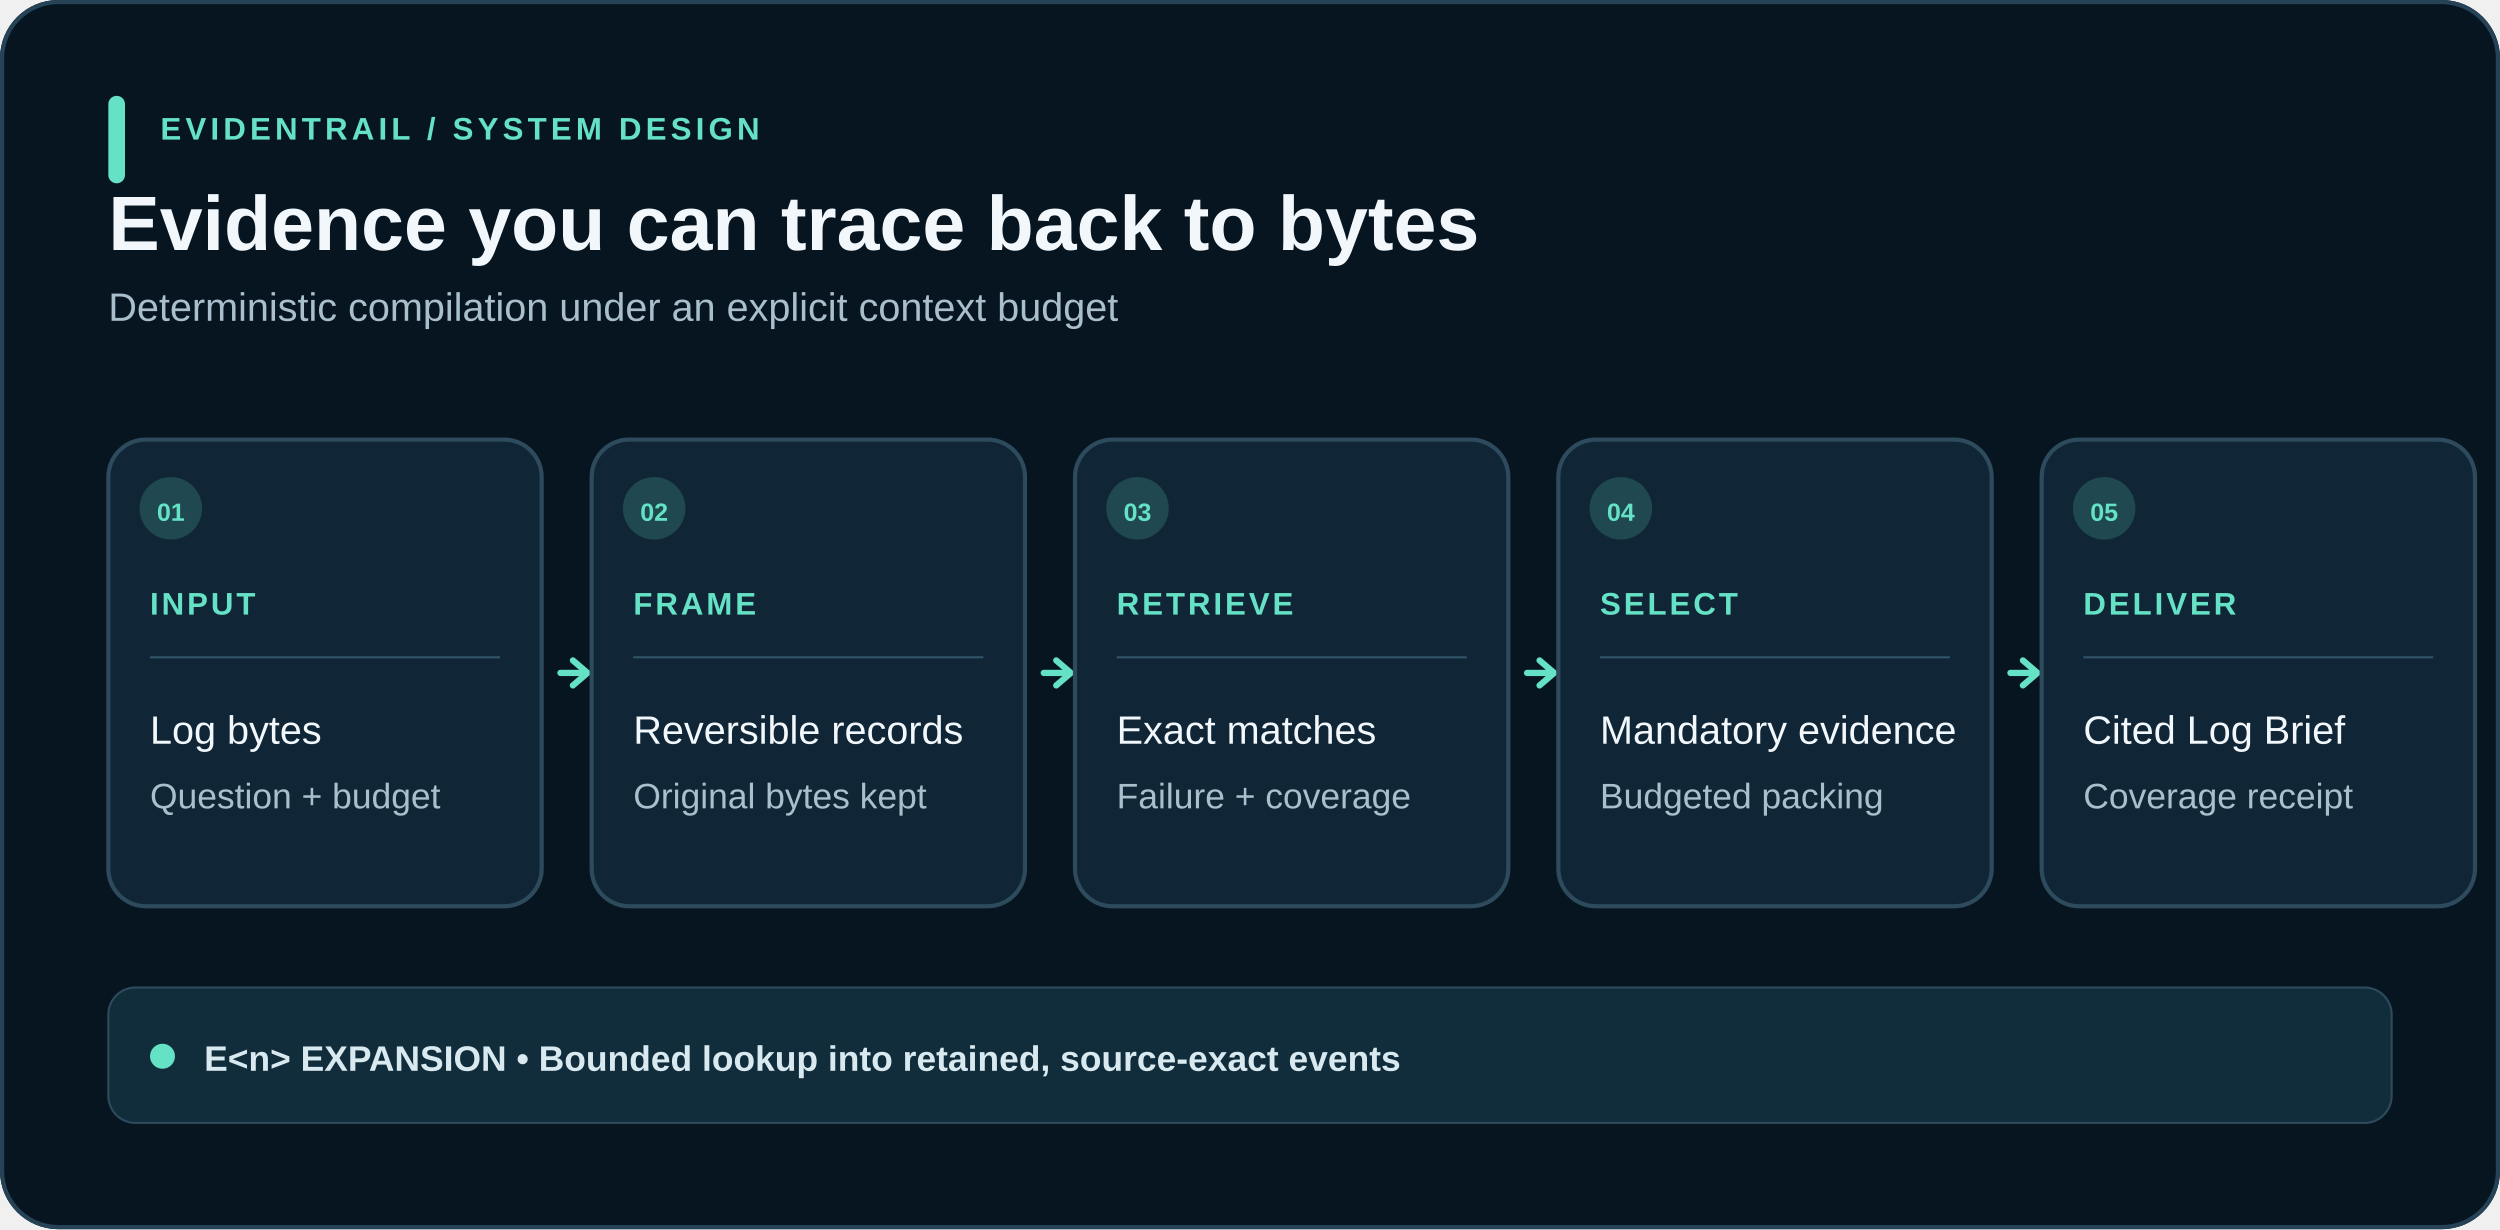
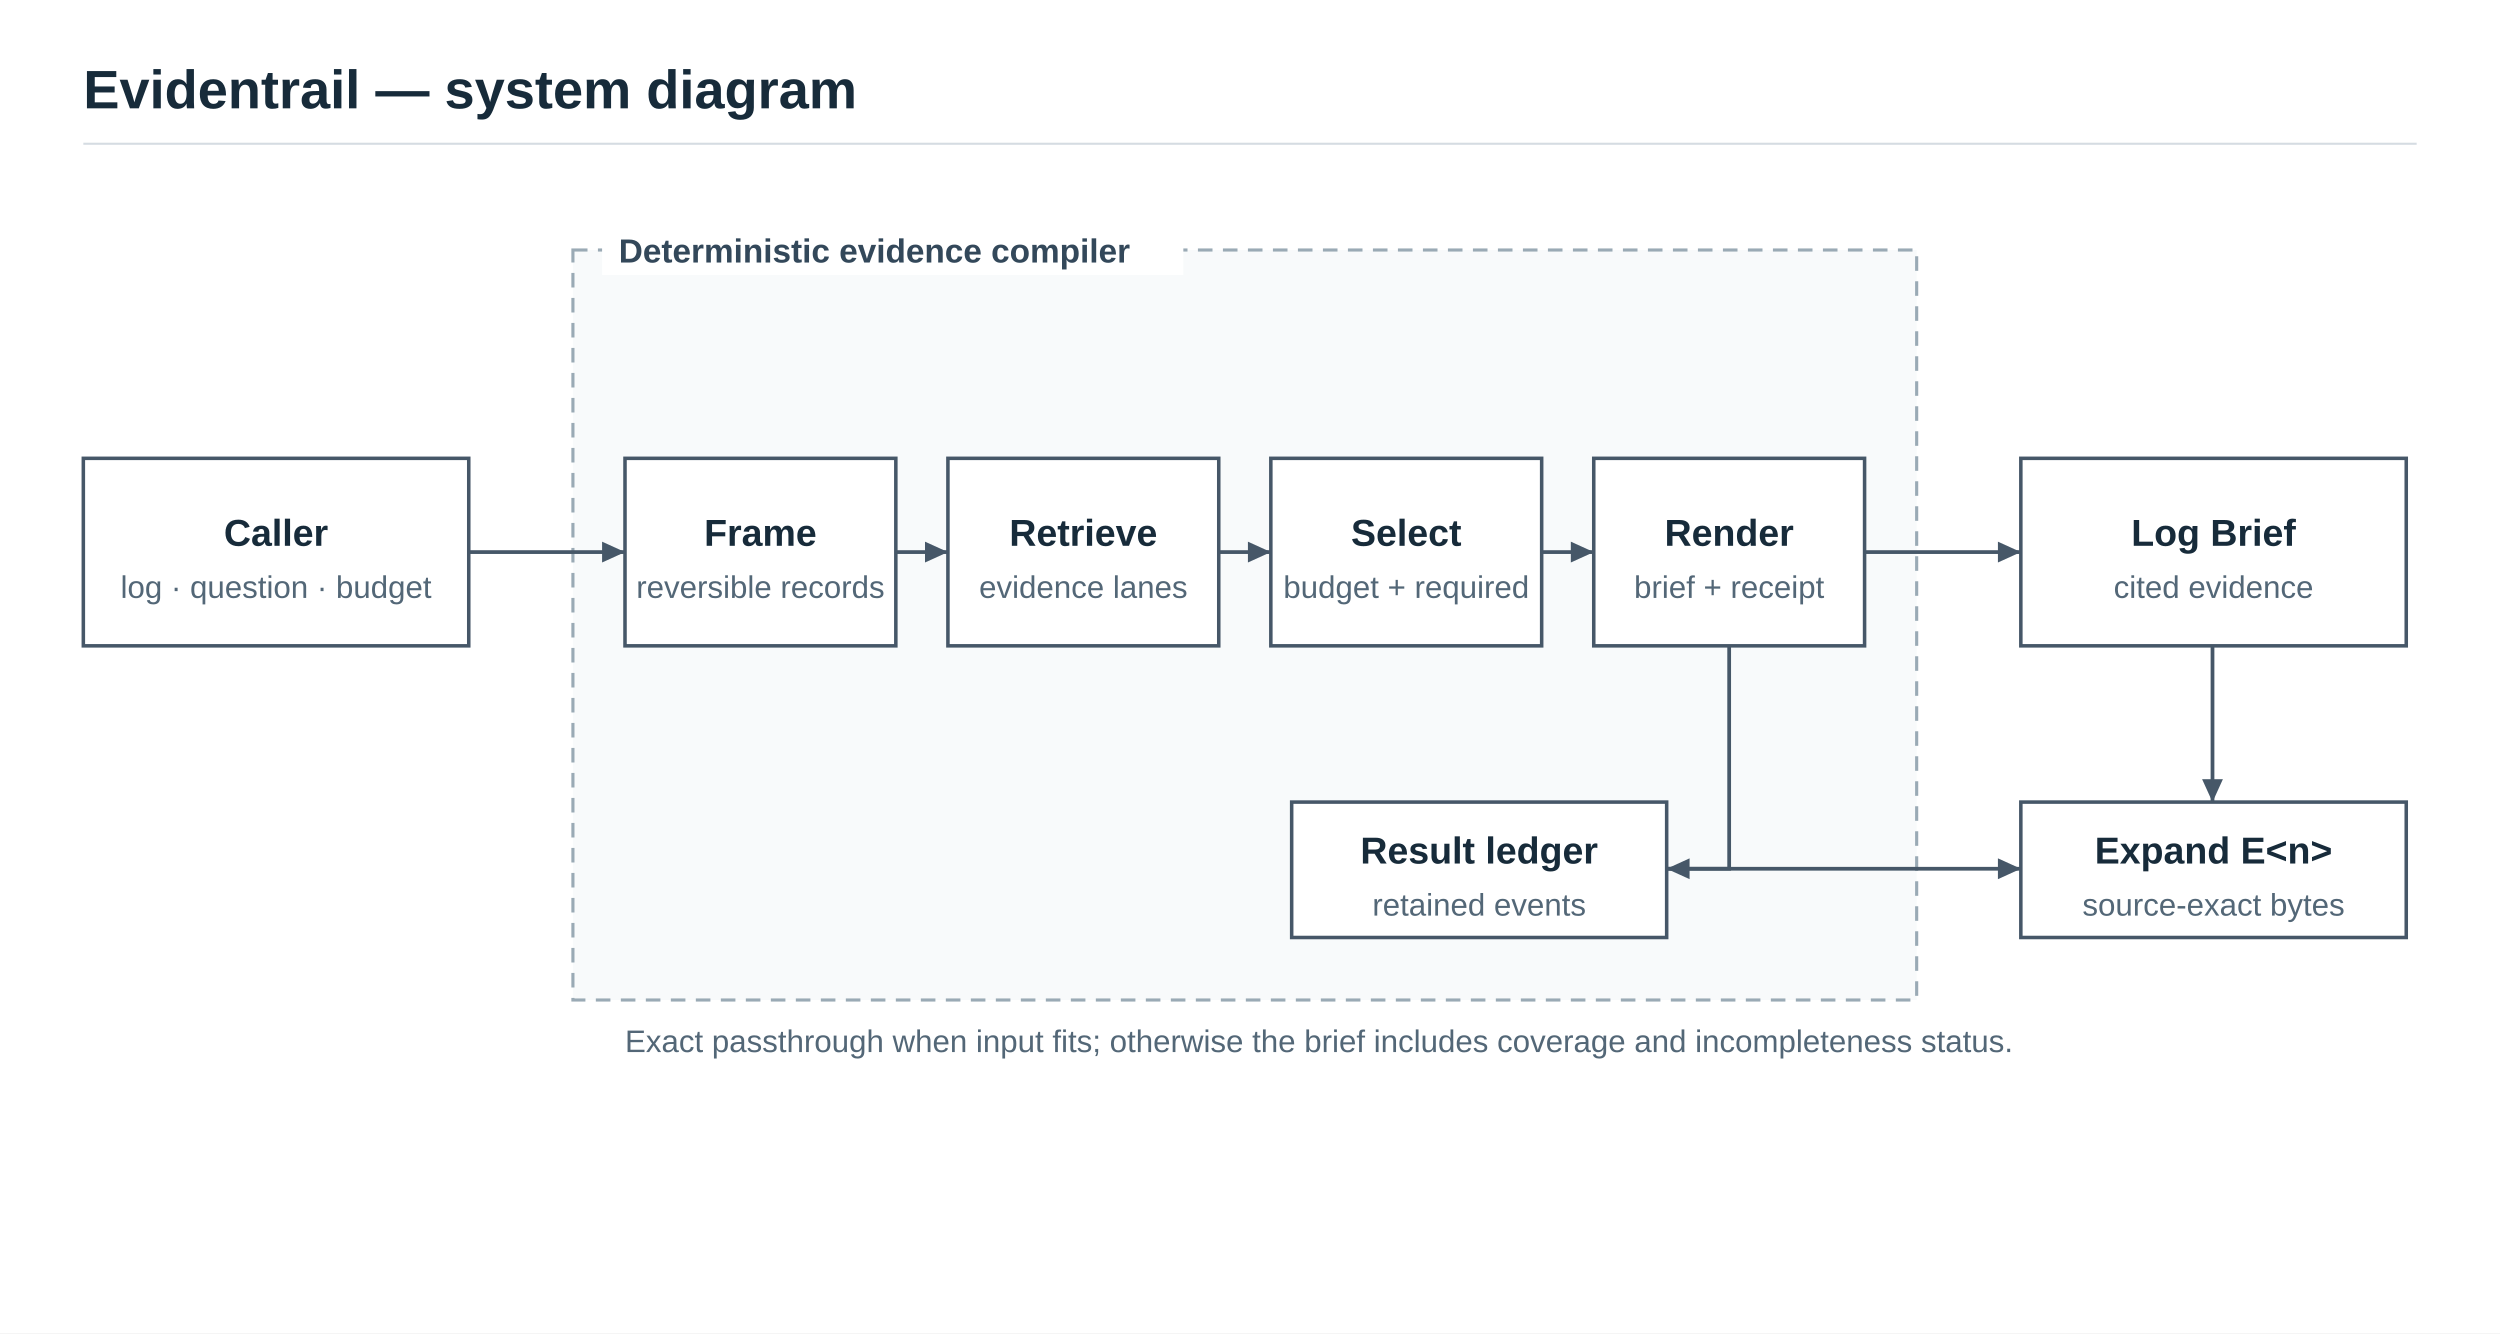
- <svg xmlns="http://www.w3.org/2000/svg" width="1200" height="590" viewBox="0 0 1200 590" role="img" aria-labelledby="title desc">
-   <rect width="1200" height="590" rx="28" fill="#071521" />
-   <rect x="1" y="1" width="1198" height="588" rx="27" fill="none" stroke="#254256" stroke-width="2" />
-   <rect x="52" y="46" width="8" height="42" rx="4" fill="#65e1c5" />
-   <text x="77" y="67" fill="#65e1c5" font-family="Arial, Helvetica, sans-serif" font-size="15" font-weight="700" letter-spacing="2">EVIDENTRAIL  /  SYSTEM DESIGN</text>
-   <text x="52" y="120" fill="#f1f7fb" font-family="Arial, Helvetica, sans-serif" font-size="37" font-weight="700">Evidence you can trace back to bytes</text>
-   <text x="52" y="154" fill="#a9bfcb" font-family="Arial, Helvetica, sans-serif" font-size="19">Deterministic compilation under an explicit context budget</text>
-   <rect x="52" y="211" width="208" height="224" rx="18" fill="#102637" stroke="#2d4b5d" stroke-width="2" />
-   <circle cx="82" cy="244" r="15" fill="#65e1c5" opacity=".18" />
-   <text x="82" y="250" text-anchor="middle" fill="#65e1c5" font-family="Arial, Helvetica, sans-serif" font-size="12" font-weight="700">01</text>
-   <text x="72" y="295" fill="#65e1c5" font-family="Arial, Helvetica, sans-serif" font-size="15" font-weight="700" letter-spacing="1.4">INPUT</text>
-   <rect x="72" y="315" width="168" height="1" fill="#315469" />
-   <text x="72" y="357" fill="#f1f7fb" font-family="Arial, Helvetica, sans-serif" font-size="19">Log bytes</text>
-   <text x="72" y="388" fill="#a9bfcb" font-family="Arial, Helvetica, sans-serif" font-size="17">Question + budget</text>
-   <path d="M 269 323 H 280" stroke="#65e1c5" stroke-width="3" stroke-linecap="round" />
-   <path d="M 275 317 L 282 323 L 275 329" fill="none" stroke="#65e1c5" stroke-width="3" stroke-linecap="round" stroke-linejoin="round" />
-   <rect x="284" y="211" width="208" height="224" rx="18" fill="#102637" stroke="#2d4b5d" stroke-width="2" />
-   <circle cx="314" cy="244" r="15" fill="#65e1c5" opacity=".18" />
-   <text x="314" y="250" text-anchor="middle" fill="#65e1c5" font-family="Arial, Helvetica, sans-serif" font-size="12" font-weight="700">02</text>
-   <text x="304" y="295" fill="#65e1c5" font-family="Arial, Helvetica, sans-serif" font-size="15" font-weight="700" letter-spacing="1.4">FRAME</text>
-   <rect x="304" y="315" width="168" height="1" fill="#315469" />
-   <text x="304" y="357" fill="#f1f7fb" font-family="Arial, Helvetica, sans-serif" font-size="19">Reversible records</text>
-   <text x="304" y="388" fill="#a9bfcb" font-family="Arial, Helvetica, sans-serif" font-size="17">Original bytes kept</text>
-   <path d="M 501 323 H 512" stroke="#65e1c5" stroke-width="3" stroke-linecap="round" />
-   <path d="M 507 317 L 514 323 L 507 329" fill="none" stroke="#65e1c5" stroke-width="3" stroke-linecap="round" stroke-linejoin="round" />
-   <rect x="516" y="211" width="208" height="224" rx="18" fill="#102637" stroke="#2d4b5d" stroke-width="2" />
-   <circle cx="546" cy="244" r="15" fill="#65e1c5" opacity=".18" />
-   <text x="546" y="250" text-anchor="middle" fill="#65e1c5" font-family="Arial, Helvetica, sans-serif" font-size="12" font-weight="700">03</text>
-   <text x="536" y="295" fill="#65e1c5" font-family="Arial, Helvetica, sans-serif" font-size="15" font-weight="700" letter-spacing="1.4">RETRIEVE</text>
-   <rect x="536" y="315" width="168" height="1" fill="#315469" />
-   <text x="536" y="357" fill="#f1f7fb" font-family="Arial, Helvetica, sans-serif" font-size="19">Exact matches</text>
-   <text x="536" y="388" fill="#a9bfcb" font-family="Arial, Helvetica, sans-serif" font-size="17">Failure + coverage</text>
-   <path d="M 733 323 H 744" stroke="#65e1c5" stroke-width="3" stroke-linecap="round" />
-   <path d="M 739 317 L 746 323 L 739 329" fill="none" stroke="#65e1c5" stroke-width="3" stroke-linecap="round" stroke-linejoin="round" />
-   <rect x="748" y="211" width="208" height="224" rx="18" fill="#102637" stroke="#2d4b5d" stroke-width="2" />
-   <circle cx="778" cy="244" r="15" fill="#65e1c5" opacity=".18" />
-   <text x="778" y="250" text-anchor="middle" fill="#65e1c5" font-family="Arial, Helvetica, sans-serif" font-size="12" font-weight="700">04</text>
-   <text x="768" y="295" fill="#65e1c5" font-family="Arial, Helvetica, sans-serif" font-size="15" font-weight="700" letter-spacing="1.4">SELECT</text>
-   <rect x="768" y="315" width="168" height="1" fill="#315469" />
-   <text x="768" y="357" fill="#f1f7fb" font-family="Arial, Helvetica, sans-serif" font-size="19">Mandatory evidence</text>
-   <text x="768" y="388" fill="#a9bfcb" font-family="Arial, Helvetica, sans-serif" font-size="17">Budgeted packing</text>
-   <path d="M 965 323 H 976" stroke="#65e1c5" stroke-width="3" stroke-linecap="round" />
-   <path d="M 971 317 L 978 323 L 971 329" fill="none" stroke="#65e1c5" stroke-width="3" stroke-linecap="round" stroke-linejoin="round" />
-   <rect x="980" y="211" width="208" height="224" rx="18" fill="#102637" stroke="#2d4b5d" stroke-width="2" />
-   <circle cx="1010" cy="244" r="15" fill="#65e1c5" opacity=".18" />
-   <text x="1010" y="250" text-anchor="middle" fill="#65e1c5" font-family="Arial, Helvetica, sans-serif" font-size="12" font-weight="700">05</text>
-   <text x="1000" y="295" fill="#65e1c5" font-family="Arial, Helvetica, sans-serif" font-size="15" font-weight="700" letter-spacing="1.4">DELIVER</text>
-   <rect x="1000" y="315" width="168" height="1" fill="#315469" />
-   <text x="1000" y="357" fill="#f1f7fb" font-family="Arial, Helvetica, sans-serif" font-size="19">Cited Log Brief</text>
-   <text x="1000" y="388" fill="#a9bfcb" font-family="Arial, Helvetica, sans-serif" font-size="17">Coverage receipt</text>
-   <rect x="52" y="474" width="1096" height="65" rx="13" fill="#112d3c" stroke="#2d4b5d" />
-   <circle cx="78" cy="507" r="6" fill="#65e1c5" />
-   <text x="98" y="514" fill="#d8e9ef" font-family="Arial, Helvetica, sans-serif" font-size="17" font-weight="600">E&lt;n&gt; EXPANSION   •   Bounded lookup into retained, source-exact events</text>
+ <svg xmlns="http://www.w3.org/2000/svg" width="1200" height="640" viewBox="0 0 1200 640" role="img" aria-labelledby="title desc">
+   <defs>
+     <marker id="arrow" markerWidth="9" markerHeight="9" refX="8" refY="4.5" orient="auto" markerUnits="userSpaceOnUse">
+       <path d="M 0 0 L 9 4.5 L 0 9" fill="none" stroke="#465768" stroke-width="1.5" />
+     </marker>
+   </defs>
+   <rect width="1200" height="640" fill="#ffffff" />
+   <text x="40" y="52" font-family="Arial, Helvetica, sans-serif" font-size="26" font-weight="700" fill="#172b3a">Evidentrail — system diagram</text>
+   <path d="M 40 69 H 1160" stroke="#d5dce2" stroke-width="1" />
+   <rect x="40" y="220" width="185" height="90" fill="#ffffff" stroke="#465768" stroke-width="1.7" />
+   <text x="132.5" y="262.0" text-anchor="middle" font-family="Arial, Helvetica, sans-serif" font-size="18" font-weight="700" fill="#172b3a">Caller</text>
+   <text x="132.5" y="287.0" text-anchor="middle" font-family="Arial, Helvetica, sans-serif" font-size="15" fill="#536777">log · question · budget</text>
+   <rect x="275" y="120" width="645" height="360" fill="#f8fafb" stroke="#9aaab5" stroke-width="1.5" stroke-dasharray="7 5" />
+   <rect x="289" y="110" width="279" height="22" fill="#ffffff" />
+   <text x="297" y="126" font-family="Arial, Helvetica, sans-serif" font-size="16" font-weight="700" fill="#33485a">Deterministic evidence compiler</text>
+   <rect x="300" y="220" width="130" height="90" fill="#ffffff" stroke="#465768" stroke-width="1.7" />
+   <text x="365.0" y="262.0" text-anchor="middle" font-family="Arial, Helvetica, sans-serif" font-size="18" font-weight="700" fill="#172b3a">Frame</text>
+   <text x="365.0" y="287.0" text-anchor="middle" font-family="Arial, Helvetica, sans-serif" font-size="15" fill="#536777">reversible records</text>
+   <rect x="455" y="220" width="130" height="90" fill="#ffffff" stroke="#465768" stroke-width="1.7" />
+   <text x="520.0" y="262.0" text-anchor="middle" font-family="Arial, Helvetica, sans-serif" font-size="18" font-weight="700" fill="#172b3a">Retrieve</text>
+   <text x="520.0" y="287.0" text-anchor="middle" font-family="Arial, Helvetica, sans-serif" font-size="15" fill="#536777">evidence lanes</text>
+   <rect x="610" y="220" width="130" height="90" fill="#ffffff" stroke="#465768" stroke-width="1.7" />
+   <text x="675.0" y="262.0" text-anchor="middle" font-family="Arial, Helvetica, sans-serif" font-size="18" font-weight="700" fill="#172b3a">Select</text>
+   <text x="675.0" y="287.0" text-anchor="middle" font-family="Arial, Helvetica, sans-serif" font-size="15" fill="#536777">budget + required</text>
+   <rect x="765" y="220" width="130" height="90" fill="#ffffff" stroke="#465768" stroke-width="1.7" />
+   <text x="830.0" y="262.0" text-anchor="middle" font-family="Arial, Helvetica, sans-serif" font-size="18" font-weight="700" fill="#172b3a">Render</text>
+   <text x="830.0" y="287.0" text-anchor="middle" font-family="Arial, Helvetica, sans-serif" font-size="15" fill="#536777">brief + receipt</text>
+   <rect x="970" y="220" width="185" height="90" fill="#ffffff" stroke="#465768" stroke-width="1.7" />
+   <text x="1062.5" y="262.0" text-anchor="middle" font-family="Arial, Helvetica, sans-serif" font-size="18" font-weight="700" fill="#172b3a">Log Brief</text>
+   <text x="1062.5" y="287.0" text-anchor="middle" font-family="Arial, Helvetica, sans-serif" font-size="15" fill="#536777">cited evidence</text>
+   <path d="M 225 265 L 300 265" fill="none" stroke="#465768" stroke-width="1.8" />
+   <polygon points="300,265 289.0,270.0 289.0,260.0" fill="#465768" />
+   <path d="M 430 265 L 455 265" fill="none" stroke="#465768" stroke-width="1.8" />
+   <polygon points="455,265 444.0,270.0 444.0,260.0" fill="#465768" />
+   <path d="M 585 265 L 610 265" fill="none" stroke="#465768" stroke-width="1.8" />
+   <polygon points="610,265 599.0,270.0 599.0,260.0" fill="#465768" />
+   <path d="M 740 265 L 765 265" fill="none" stroke="#465768" stroke-width="1.8" />
+   <polygon points="765,265 754.0,270.0 754.0,260.0" fill="#465768" />
+   <path d="M 895 265 L 970 265" fill="none" stroke="#465768" stroke-width="1.8" />
+   <polygon points="970,265 959.0,270.0 959.0,260.0" fill="#465768" />
+   <rect x="620" y="385" width="180" height="65" fill="#ffffff" stroke="#465768" stroke-width="1.7" />
+   <text x="710.0" y="414.5" text-anchor="middle" font-family="Arial, Helvetica, sans-serif" font-size="18" font-weight="700" fill="#172b3a">Result ledger</text>
+   <text x="710.0" y="439.5" text-anchor="middle" font-family="Arial, Helvetica, sans-serif" font-size="15" fill="#536777">retained events</text>
+   <rect x="970" y="385" width="185" height="65" fill="#ffffff" stroke="#465768" stroke-width="1.7" />
+   <text x="1062.5" y="414.5" text-anchor="middle" font-family="Arial, Helvetica, sans-serif" font-size="18" font-weight="700" fill="#172b3a">Expand E&lt;n&gt;</text>
+   <text x="1062.5" y="439.5" text-anchor="middle" font-family="Arial, Helvetica, sans-serif" font-size="15" fill="#536777">source-exact bytes</text>
+   <path d="M 830 310 L 830 417 L 800 417" fill="none" stroke="#465768" stroke-width="1.8" />
+   <polygon points="800,417 811.0,412.0 811.0,422.0" fill="#465768" />
+   <path d="M 800 417 L 970 417" fill="none" stroke="#465768" stroke-width="1.8" />
+   <polygon points="970,417 959.0,422.0 959.0,412.0" fill="#465768" />
+   <path d="M 1062 310 L 1062 385" fill="none" stroke="#465768" stroke-width="1.8" />
+   <polygon points="1062,385 1057.0,374.0 1067.0,374.0" fill="#465768" />
+   <text x="300" y="505" font-family="Arial, Helvetica, sans-serif" font-size="15" fill="#536777">Exact passthrough when input fits; otherwise the brief includes coverage and incompleteness status.</text>
</svg>
